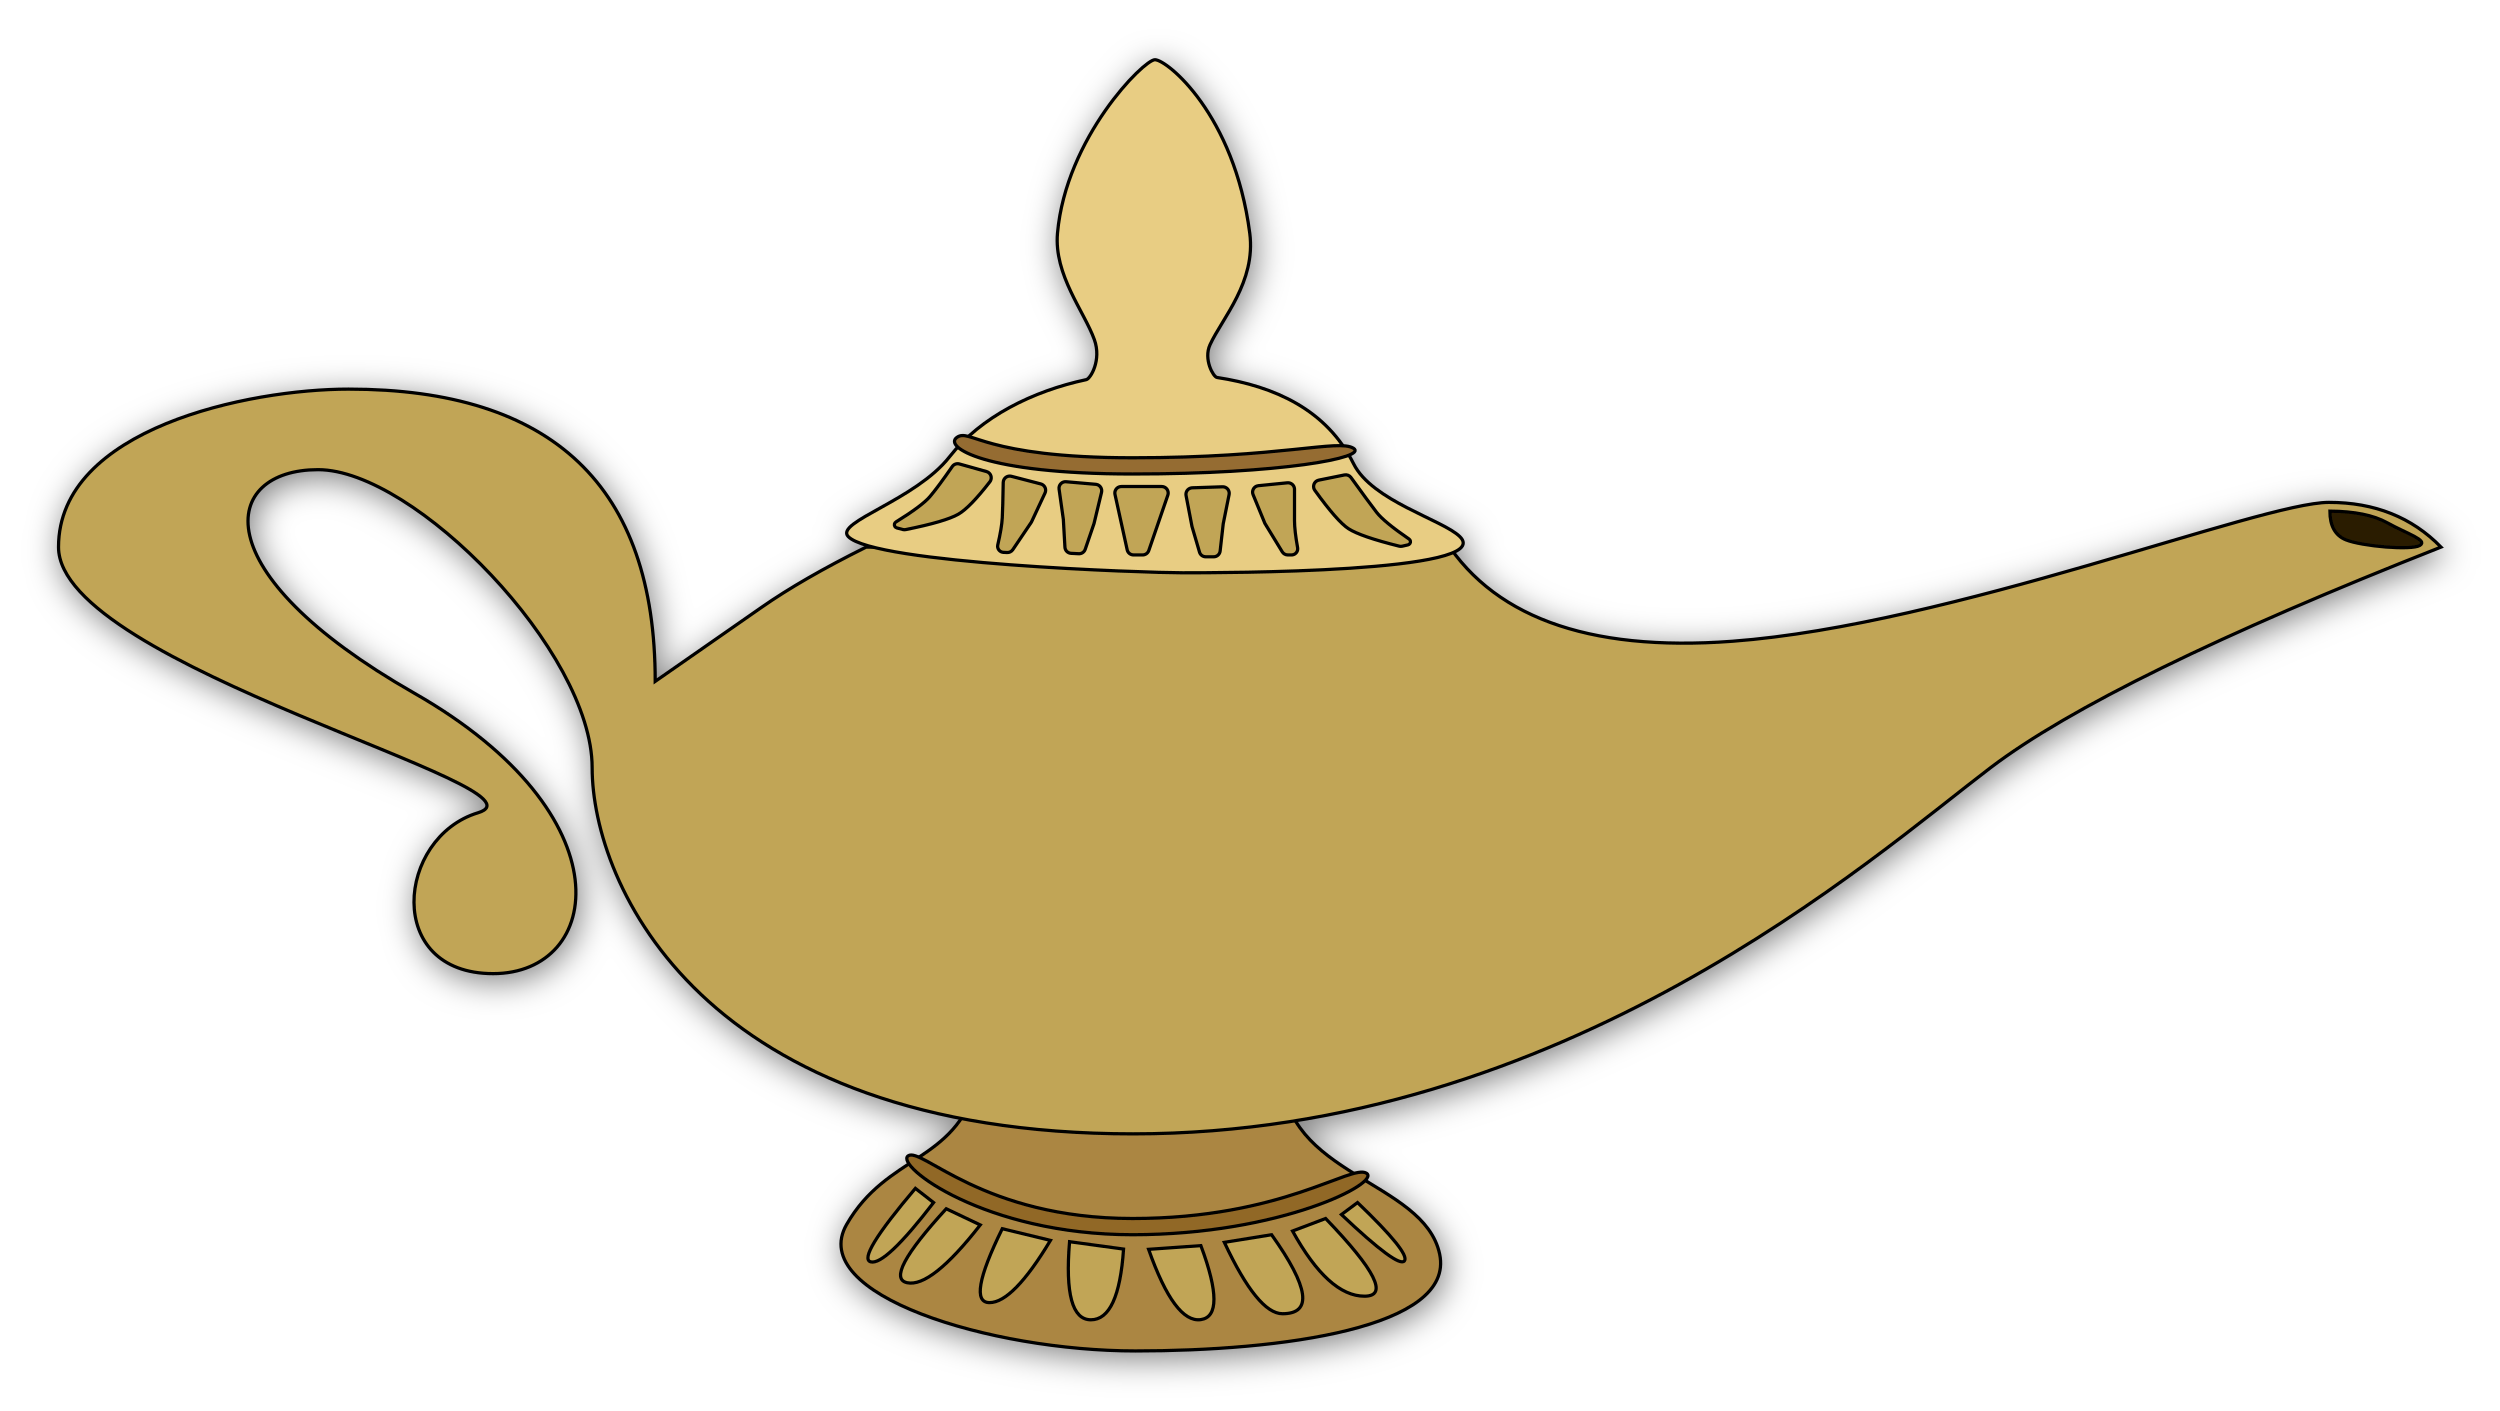
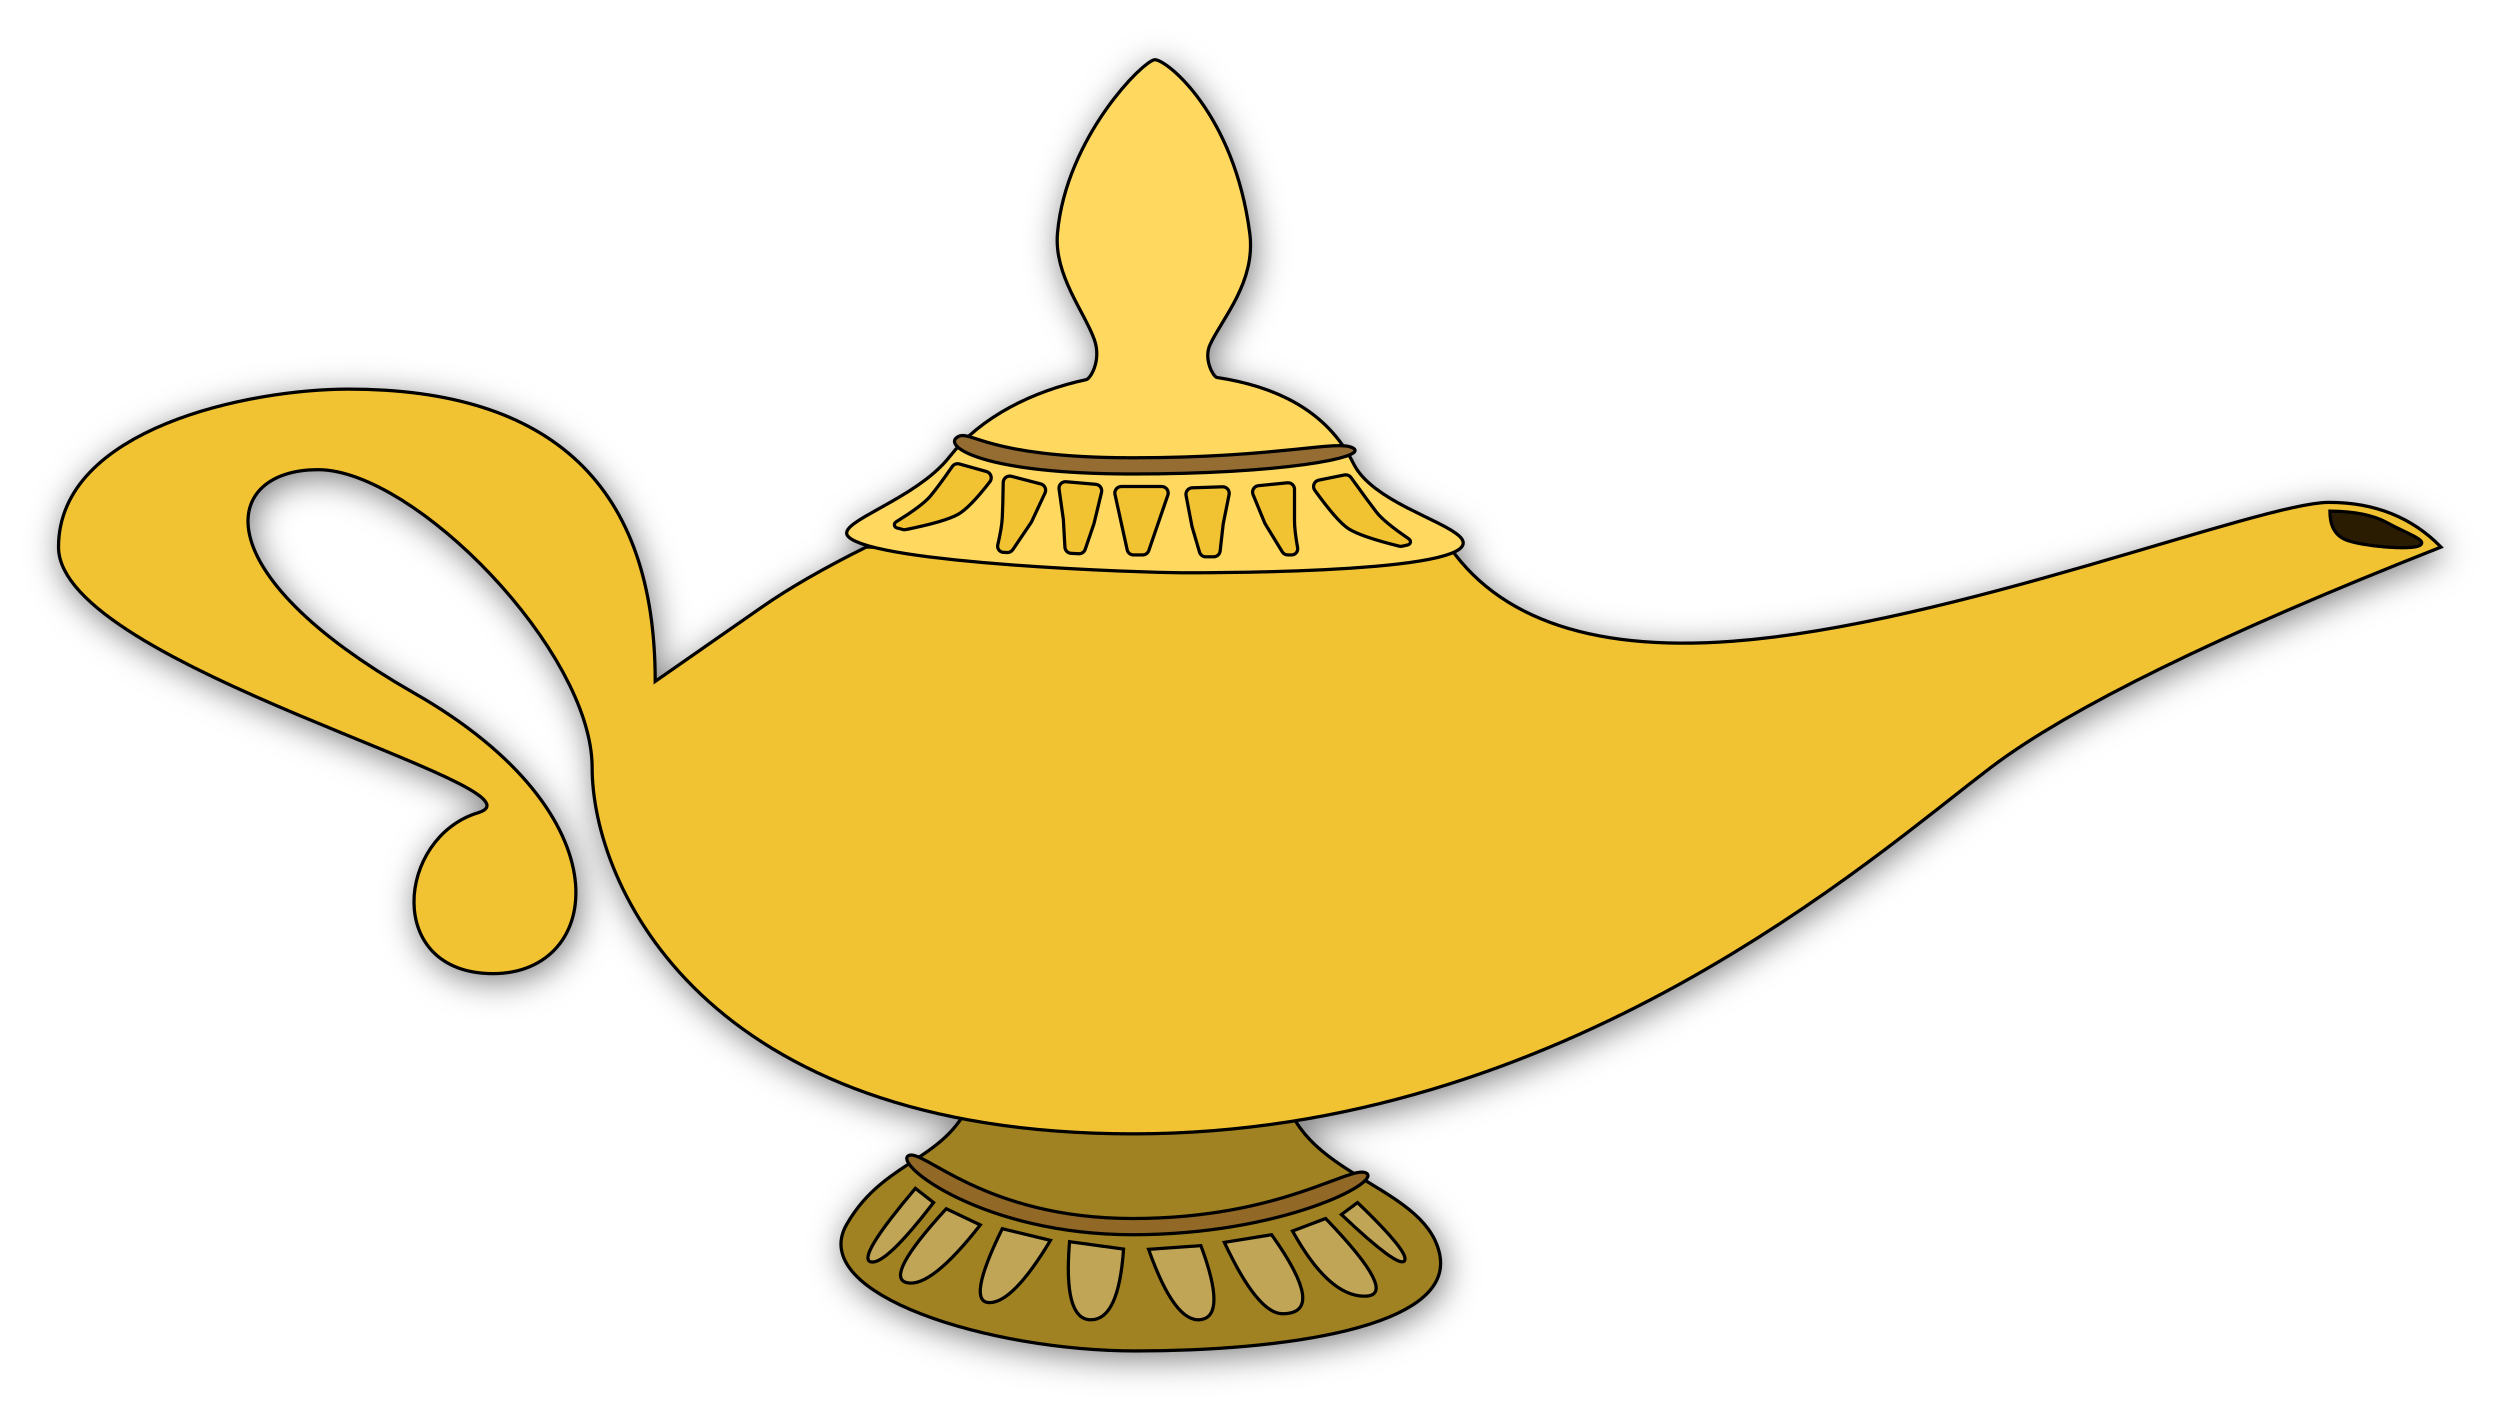
<svg xmlns="http://www.w3.org/2000/svg" width="769px" height="434px" viewBox="0 0 769 434" version="1.1">
  <defs>
    <filter x="-3.2%" y="-6.0%" width="106.4%" height="111.8%" filterUnits="objectBoundingBox" id="filter-1">
      <feOffset dx="1" dy="2" in="SourceAlpha" result="shadowOffsetOuter1" />
      <feGaussianBlur stdDeviation="5" in="shadowOffsetOuter1" result="shadowBlurOuter1" />
      <feColorMatrix values="0 0 0 0 0   0 0 0 0 0   0 0 0 0 0  0 0 0 0.5 0" type="matrix" in="shadowBlurOuter1" result="shadowMatrixOuter1" />
      <feMerge>
        <feMergeNode in="shadowMatrixOuter1" />
        <feMergeNode in="SourceGraphic" />
      </feMerge>
    </filter>
  </defs>
  <g id="Page-1" stroke="none" stroke-width="1" fill="none" fill-rule="evenodd">
    <g id="Group-4" filter="url(#filter-1)" transform="translate(18, 18)" stroke="#000000">
      <g id="Group-2" transform="translate(239.9737, 291.5421)">
-         <path d="M91.286,106.009 C136.026,106.009 189.698,98.994 184.859,76.201 C180.021,53.408 136.526,52.206 136.526,20.305 C136.526,-11.596 49.217,-0.021 42.418,24.083 C35.62,48.186 14.858,45.511 2.452,67.099 C-9.954,88.687 46.546,106.009 91.286,106.009 Z" id="Path-3" fill="#AB8643" />
+         <path d="M91.286,106.009 C136.026,106.009 189.698,98.994 184.859,76.201 C180.021,53.408 136.526,52.206 136.526,20.305 C136.526,-11.596 49.217,-0.021 42.418,24.083 C35.62,48.186 14.858,45.511 2.452,67.099 C-9.954,88.687 46.546,106.009 91.286,106.009 Z" id="Path-3" fill="#A18220" />
        <path d="M87.632,74.674 L71.022,72.408 C69.679,88.422 71.867,96.428 77.585,96.428 C83.304,96.428 86.653,89.177 87.632,74.674 Z" id="Path-4" fill="#C1A556" />
        <path d="M95.336,74.752 L111.415,73.615 C116.775,88.007 116.775,95.592 111.415,96.371 C106.056,97.151 100.696,89.944 95.336,74.752 Z" id="Path-6" fill="#C1A556" />
        <path d="M118.635,72.604 L133.169,70.259 C144.708,86.461 145.827,94.563 136.526,94.563 C131.46,94.563 125.496,87.243 118.635,72.604 Z" id="Path-7" fill="#C1A556" />
        <path d="M139.612,69.119 L149.786,65.268 C165.129,81.199 169.114,89.165 161.738,89.165 C154.363,89.165 146.987,82.483 139.612,69.119 Z" id="Path-8" fill="#C1A556" />
        <path d="M154.651,64.053 L159.602,60.367 C170.445,70.766 175.253,76.746 174.027,78.309 C172.8,79.873 166.341,75.12 154.651,64.053 Z" id="Path-9" fill="#C1A556" />
        <path d="M65.145,71.998 L50.324,68.41 C42.88,83.565 41.573,91.142 46.403,91.142 C51.233,91.142 57.481,84.761 65.145,71.998 Z" id="Path-10" fill="#C1A556" />
        <path d="M43.552,67.248 L33.084,62.275 C20.154,76.39 16.147,83.972 21.064,85.022 C25.981,86.072 33.477,80.147 43.552,67.248 Z" id="Path-11" fill="#C1A556" />
        <path d="M29.197,60.367 L23.595,56 C11.501,70.282 6.923,77.815 9.862,78.6 C12.801,79.384 19.246,73.306 29.197,60.367 Z" id="Path-12" fill="#C1A556" />
        <path d="M90.407,70.259 C136.026,70.259 167.026,54.207 162.342,51.336 C157.657,48.465 136.526,65.268 90.407,65.268 C44.287,65.268 25.483,43.079 21.362,46.005 C17.24,48.931 44.787,70.259 90.407,70.259 Z" id="Path-13" fill="#916725" />
      </g>
-       <path d="M79.826,126.469 C50.217,126.469 43.532,157.623 109.435,195.223 C175.338,232.822 167.344,281.489 133.685,281.489 C100.026,281.489 103.99,239.587 129.042,232.009 C154.093,224.431 0,186.77 0,150.283 C0,113.796 58.546,101.693 89.199,101.693 C152.094,101.693 183.542,131.659 183.542,191.591 C196.989,182.247 207.895,174.653 216.26,168.81 C224.625,162.966 235.353,156.791 248.442,150.283 L324.24,150.283 L425.143,145.939 C440.073,171.496 469.977,182.601 514.853,179.254 C582.169,174.233 677.297,136.533 698.376,136.533 C712.428,136.533 723.92,141.116 732.851,150.283 C664.726,177.135 618.544,199.752 594.304,218.132 C557.945,245.703 463.128,330.776 330.542,330.776 C197.956,330.776 164.143,253.924 164.143,218.132 C164.143,182.34 109.435,126.469 79.826,126.469 Z" id="Path" fill="#C1A556" />
+       <path d="M79.826,126.469 C50.217,126.469 43.532,157.623 109.435,195.223 C175.338,232.822 167.344,281.489 133.685,281.489 C100.026,281.489 103.99,239.587 129.042,232.009 C154.093,224.431 0,186.77 0,150.283 C0,113.796 58.546,101.693 89.199,101.693 C152.094,101.693 183.542,131.659 183.542,191.591 C196.989,182.247 207.895,174.653 216.26,168.81 C224.625,162.966 235.353,156.791 248.442,150.283 L324.24,150.283 L425.143,145.939 C440.073,171.496 469.977,182.601 514.853,179.254 C582.169,174.233 677.297,136.533 698.376,136.533 C712.428,136.533 723.92,141.116 732.851,150.283 C664.726,177.135 618.544,199.752 594.304,218.132 C557.945,245.703 463.128,330.776 330.542,330.776 C197.956,330.776 164.143,253.924 164.143,218.132 C164.143,182.34 109.435,126.469 79.826,126.469 Z" id="Path" fill="#F1C232" />
      <g id="Group-3" transform="translate(242, 0)">
-         <path d="M189.028,147.04 C200.486,158.192 115.555,158.192 103.856,158.192 C92.156,158.192 8.822,155.374 0.905,147.04 C-3.332,142.578 21.626,135.9 32.104,122.476 C41.668,110.223 57.701,102.284 74.152,98.773 C75.397,98.507 78.905,92.831 76.628,86.484 C73.515,77.807 64.15,66.527 65.283,53.734 C67.882,24.37 91.846,0.371 95.257,0.371 C98.923,0.371 119.654,17.045 124.425,53.734 C126.375,68.721 115.894,79.943 112.188,88.067 C110.16,92.513 113.204,97.938 114.354,98.113 C132.146,100.833 148.082,108.044 156.36,124.651 C162.072,136.112 183.689,141.843 189.028,147.04 Z" id="Path-2" fill="#E8CD83" />
-         <path d="M84.924,131.655 L97.336,131.655 C98.44,131.655 99.336,132.55 99.336,133.655 C99.336,133.876 99.299,134.096 99.227,134.305 L93.366,151.349 C93.088,152.157 92.329,152.699 91.475,152.699 L88.675,152.699 C87.736,152.699 86.923,152.045 86.721,151.128 L82.97,134.084 C82.733,133.006 83.415,131.939 84.494,131.701 C84.635,131.67 84.779,131.655 84.924,131.655 Z" id="Rectangle" fill="#C1A556" />
-         <path d="M106.727,132.051 L116.042,131.739 C117.146,131.702 118.071,132.567 118.108,133.671 C118.113,133.826 118.1,133.98 118.07,134.132 L116.264,143.119 L116.264,143.119 L115.315,151.496 C115.2,152.507 114.345,153.271 113.327,153.271 L110.888,153.271 C110,153.271 109.218,152.686 108.969,151.834 L106.652,143.93 L106.652,143.93 L104.83,134.427 C104.622,133.342 105.333,132.294 106.418,132.086 C106.52,132.066 106.624,132.055 106.727,132.051 Z" id="Rectangle" fill="#C1A556" />
-         <path d="M127.099,131.39 L135.994,130.512 C137.094,130.403 138.073,131.206 138.181,132.306 C138.188,132.371 138.191,132.437 138.191,132.502 C138.191,135.727 138.191,138.952 138.191,142.177 C138.191,144.19 138.508,146.955 139.144,150.473 C139.329,151.5 138.647,152.483 137.62,152.669 C137.509,152.689 137.397,152.699 137.284,152.699 L136.123,152.699 C135.425,152.699 134.778,152.335 134.415,151.74 L129.076,142.988 L129.076,142.988 L125.445,134.14 C125.026,133.118 125.514,131.95 126.536,131.531 C126.716,131.457 126.906,131.41 127.099,131.39 Z" id="Rectangle" fill="#C1A556" />
-         <path d="M148.255,126.946 L156.295,127.167 C157.08,127.189 157.78,127.668 158.084,128.392 C160.5,134.145 162.253,138.206 163.344,140.575 C164.385,142.839 167.016,146.266 171.234,150.857 C171.605,151.261 171.579,151.89 171.175,152.261 C170.991,152.43 170.751,152.523 170.502,152.523 L168.696,152.523 C168.381,152.523 168.071,152.449 167.79,152.306 C160.571,148.638 155.91,145.728 153.806,143.575 C151.898,141.625 149.415,137.006 146.355,129.719 C145.928,128.701 146.407,127.529 147.425,127.101 C147.687,126.991 147.97,126.938 148.255,126.946 Z" id="Rectangle" fill="#C1A556" transform="translate(158.9836, 139.6923) rotate(-13) translate(-158.9836, -139.6923) " />
-         <g id="Group" transform="translate(46.42361, 136.8389) scale(-1, 1) rotate(-3) translate(-46.42361, -136.8389) translate(13.42361, 121.8389)" fill="#C1A556">
+         <path d="M189.028,147.04 C200.486,158.192 115.555,158.192 103.856,158.192 C92.156,158.192 8.822,155.374 0.905,147.04 C-3.332,142.578 21.626,135.9 32.104,122.476 C41.668,110.223 57.701,102.284 74.152,98.773 C75.397,98.507 78.905,92.831 76.628,86.484 C73.515,77.807 64.15,66.527 65.283,53.734 C67.882,24.37 91.846,0.371 95.257,0.371 C98.923,0.371 119.654,17.045 124.425,53.734 C126.375,68.721 115.894,79.943 112.188,88.067 C110.16,92.513 113.204,97.938 114.354,98.113 C132.146,100.833 148.082,108.044 156.36,124.651 C162.072,136.112 183.689,141.843 189.028,147.04 Z" id="Path-2" fill="#FFD860" />
+         <path d="M84.924,131.655 L97.336,131.655 C98.44,131.655 99.336,132.55 99.336,133.655 C99.336,133.876 99.299,134.096 99.227,134.305 L93.366,151.349 C93.088,152.157 92.329,152.699 91.475,152.699 L88.675,152.699 C87.736,152.699 86.923,152.045 86.721,151.128 L82.97,134.084 C82.733,133.006 83.415,131.939 84.494,131.701 C84.635,131.67 84.779,131.655 84.924,131.655 Z" id="Rectangle" fill="#F1C232" />
+         <path d="M106.727,132.051 L116.042,131.739 C117.146,131.702 118.071,132.567 118.108,133.671 C118.113,133.826 118.1,133.98 118.07,134.132 L116.264,143.119 L116.264,143.119 L115.315,151.496 C115.2,152.507 114.345,153.271 113.327,153.271 L110.888,153.271 C110,153.271 109.218,152.686 108.969,151.834 L106.652,143.93 L106.652,143.93 L104.83,134.427 C104.622,133.342 105.333,132.294 106.418,132.086 C106.52,132.066 106.624,132.055 106.727,132.051 Z" id="Rectangle" fill="#F1C232" />
+         <path d="M127.099,131.39 L135.994,130.512 C137.094,130.403 138.073,131.206 138.181,132.306 C138.188,132.371 138.191,132.437 138.191,132.502 C138.191,135.727 138.191,138.952 138.191,142.177 C138.191,144.19 138.508,146.955 139.144,150.473 C139.329,151.5 138.647,152.483 137.62,152.669 C137.509,152.689 137.397,152.699 137.284,152.699 L136.123,152.699 C135.425,152.699 134.778,152.335 134.415,151.74 L129.076,142.988 L129.076,142.988 L125.445,134.14 C125.026,133.118 125.514,131.95 126.536,131.531 C126.716,131.457 126.906,131.41 127.099,131.39 Z" id="Rectangle" fill="#F1C232" />
+         <path d="M148.255,126.946 L156.295,127.167 C157.08,127.189 157.78,127.668 158.084,128.392 C160.5,134.145 162.253,138.206 163.344,140.575 C164.385,142.839 167.016,146.266 171.234,150.857 C171.605,151.261 171.579,151.89 171.175,152.261 C170.991,152.43 170.751,152.523 170.502,152.523 L168.696,152.523 C168.381,152.523 168.071,152.449 167.79,152.306 C160.571,148.638 155.91,145.728 153.806,143.575 C151.898,141.625 149.415,137.006 146.355,129.719 C145.928,128.701 146.407,127.529 147.425,127.101 C147.687,126.991 147.97,126.938 148.255,126.946 Z" id="Rectangle" fill="#F1C232" transform="translate(158.9836, 139.6923) rotate(-13) translate(-158.9836, -139.6923) " />
+         <g id="Group" transform="translate(46.42361, 136.8389) scale(-1, 1) rotate(-3) translate(-46.42361, -136.8389) translate(13.42361, 121.8389)" fill="#F1C232">
          <path d="M2.712,7.542 L11.877,7.226 C12.98,7.187 13.906,8.051 13.944,9.155 C13.95,9.307 13.938,9.458 13.909,9.607 L12.115,18.807 L12.115,18.807 L11.175,27.357 C11.063,28.371 10.207,29.139 9.187,29.139 L6.838,29.139 C5.944,29.139 5.159,28.546 4.914,27.686 L2.623,19.632 L2.623,19.632 L0.815,9.907 C0.613,8.821 1.329,7.777 2.415,7.575 C2.513,7.556 2.612,7.546 2.712,7.542 Z" id="Rectangle" />
          <path d="M19.613,8.307 L28.773,6.434 C29.856,6.213 30.912,6.911 31.134,7.993 C31.165,8.149 31.178,8.307 31.173,8.466 C30.987,13.625 30.894,17.255 30.894,19.357 C30.894,21.384 31.21,24.172 31.843,27.718 C32.025,28.739 31.345,29.713 30.325,29.895 C30.216,29.915 30.106,29.925 29.995,29.925 L28.864,29.925 C28.162,29.925 27.512,29.557 27.15,28.956 L21.865,20.172 L21.865,20.172 L18.16,11.017 C17.745,9.993 18.239,8.827 19.263,8.413 C19.376,8.367 19.493,8.332 19.613,8.307 Z" id="Rectangle" />
          <path d="M38.73,2.875 L47.387,2.779 C48.239,2.77 49.004,3.302 49.291,4.104 C51.005,8.883 52.411,12.436 53.51,14.763 C54.582,17.033 57.285,20.467 61.62,25.067 C62.001,25.471 61.982,26.108 61.577,26.489 C61.391,26.665 61.144,26.763 60.887,26.763 L59.001,26.763 C58.693,26.763 58.389,26.692 58.113,26.556 C50.663,22.866 45.852,19.94 43.682,17.776 C41.745,15.846 39.487,11.803 36.907,5.648 C36.48,4.63 36.96,3.458 37.979,3.031 C38.217,2.931 38.472,2.878 38.73,2.875 Z" id="Rectangle" transform="translate(49.51682, 14.76329) rotate(-12) translate(-49.51682, -14.76329) " />
        </g>
        <path d="M88.38,127.801 C134,127.801 161,122.749 156.315,119.878 C151.631,117.008 134.5,122.811 88.38,122.811 C42.261,122.811 38.457,113.622 34.335,116.547 C30.214,119.473 42.761,127.801 88.38,127.801 Z" id="Path-13" fill="#956C30" />
      </g>
      <path d="M698.673,139.219 C706.24,139.285 712.093,140.466 716.233,142.763 C722.442,146.208 728.945,148.157 726.355,149.766 C723.765,151.375 708.537,150.042 703.605,148.059 C700.317,146.736 698.673,143.789 698.673,139.219 Z" id="Path-5" fill="#2B1D00" />
    </g>
  </g>
</svg>
